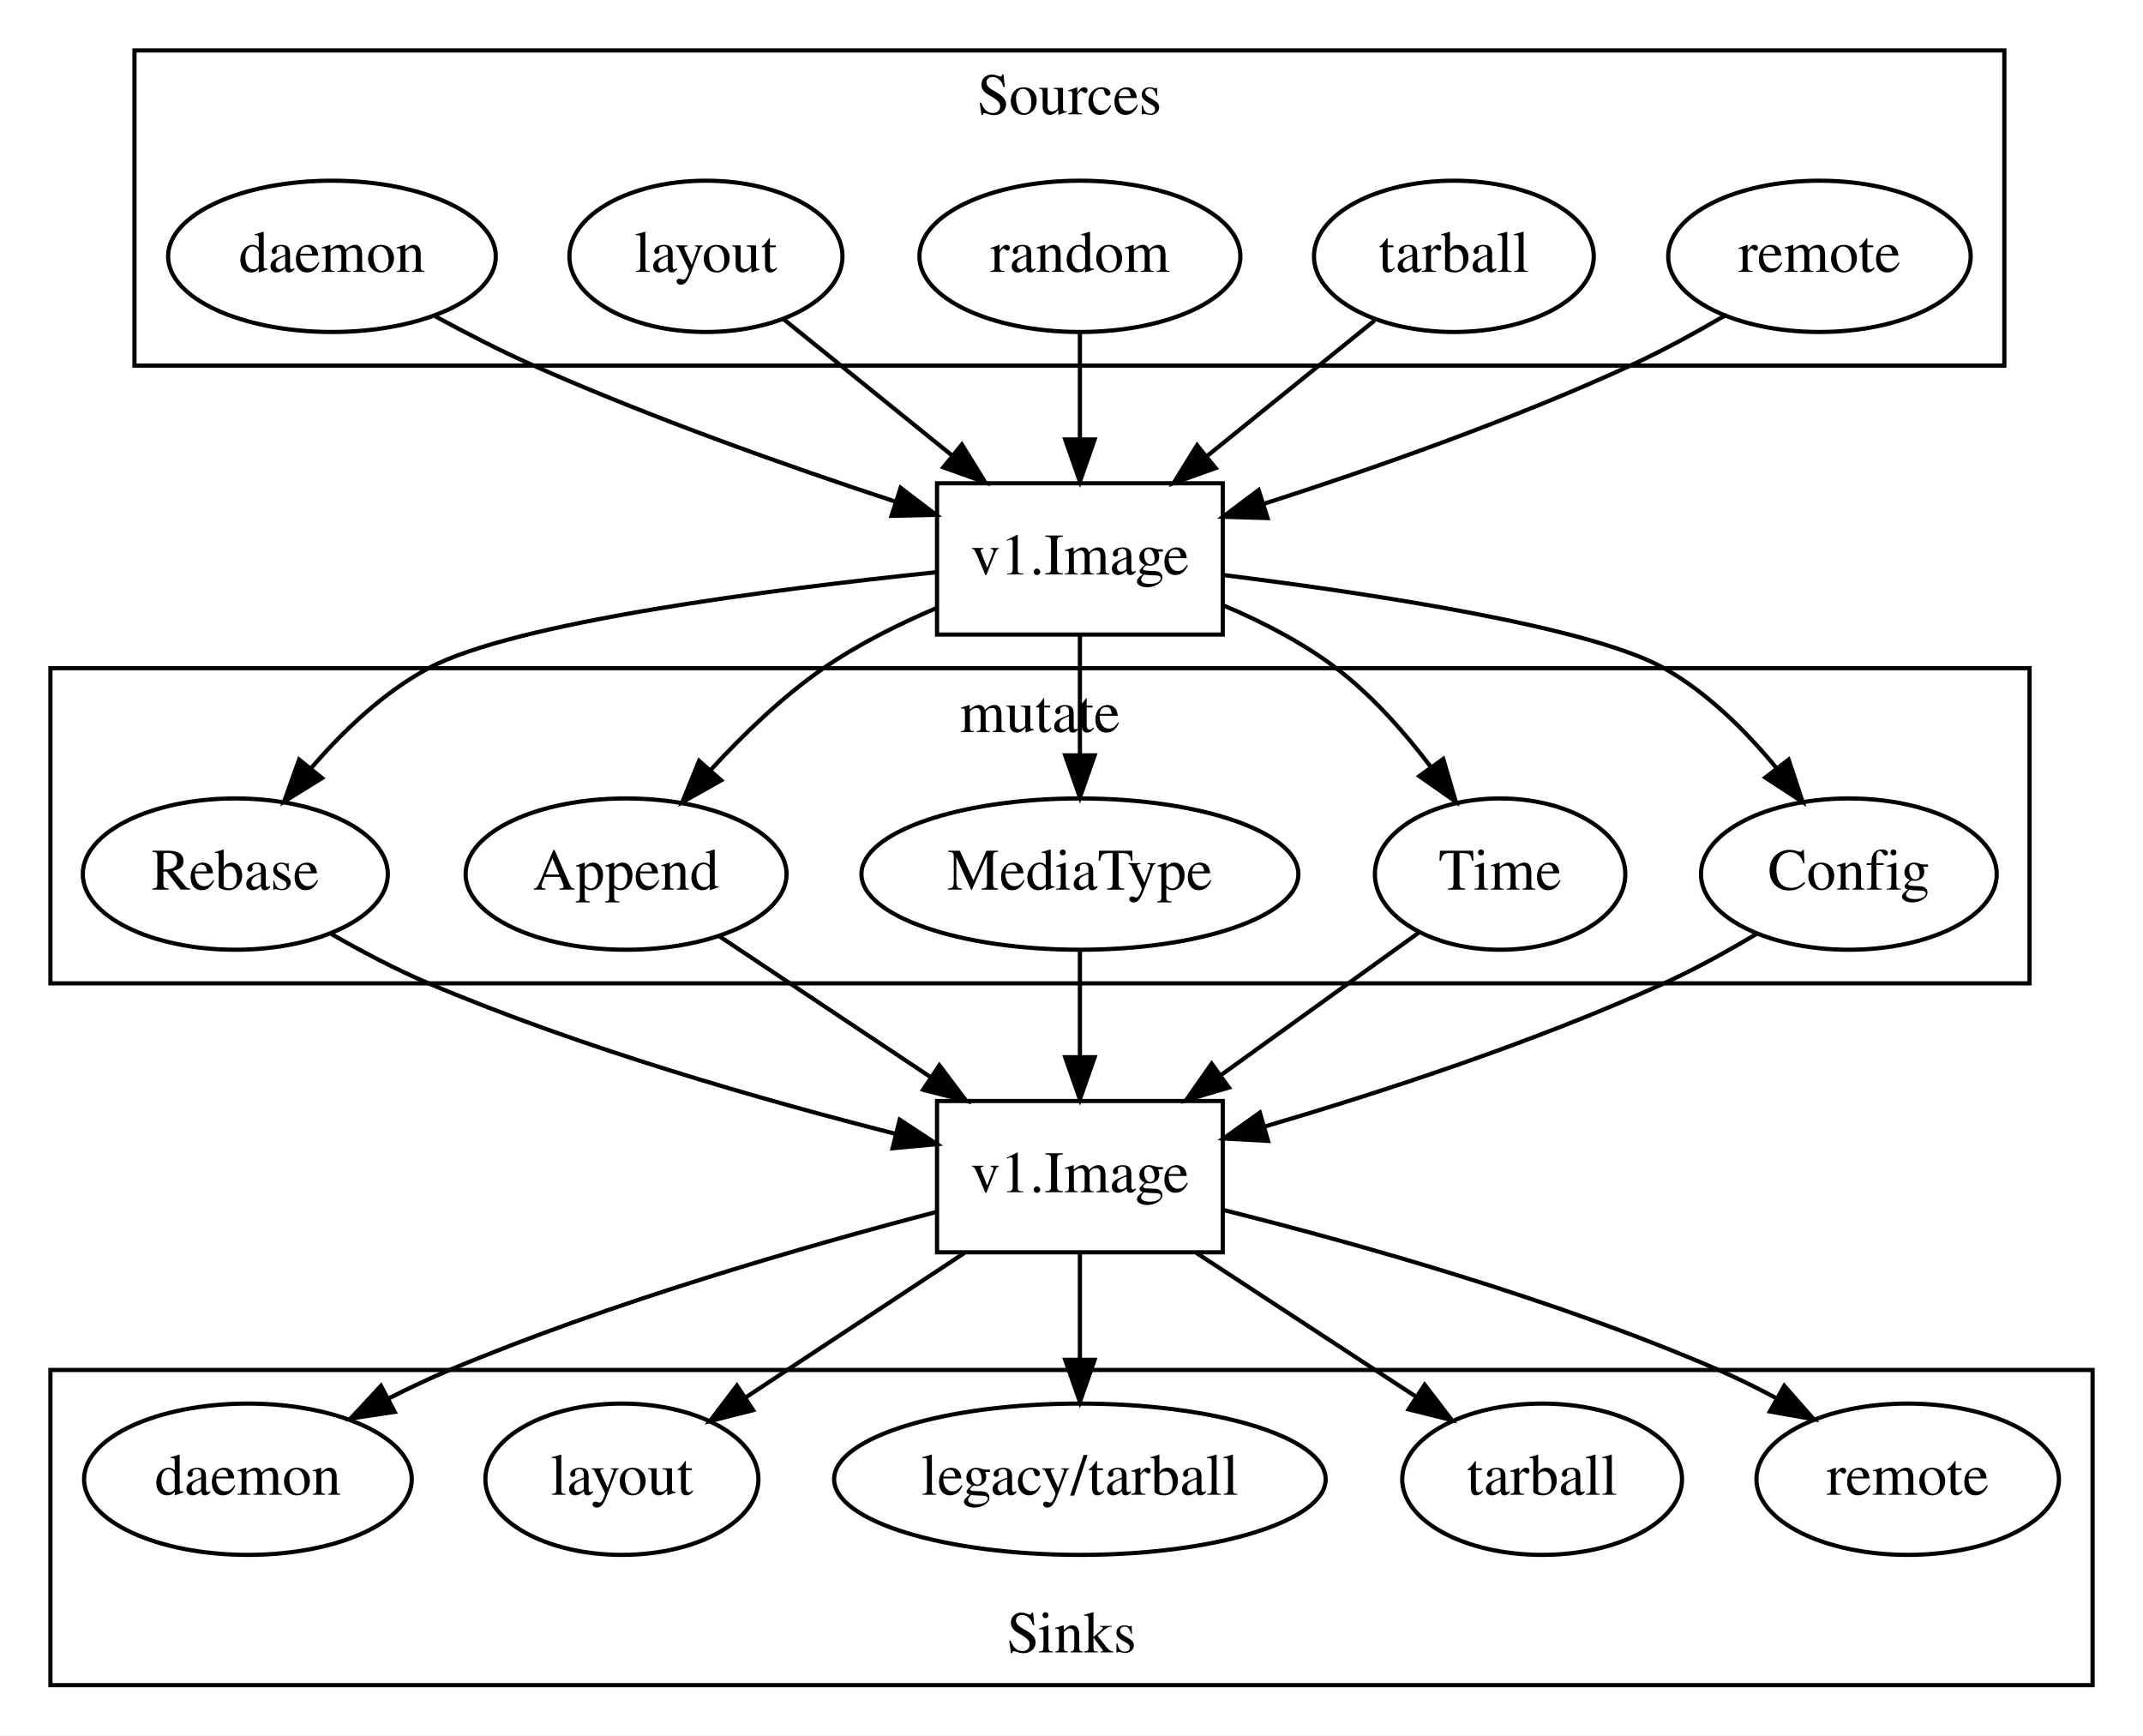
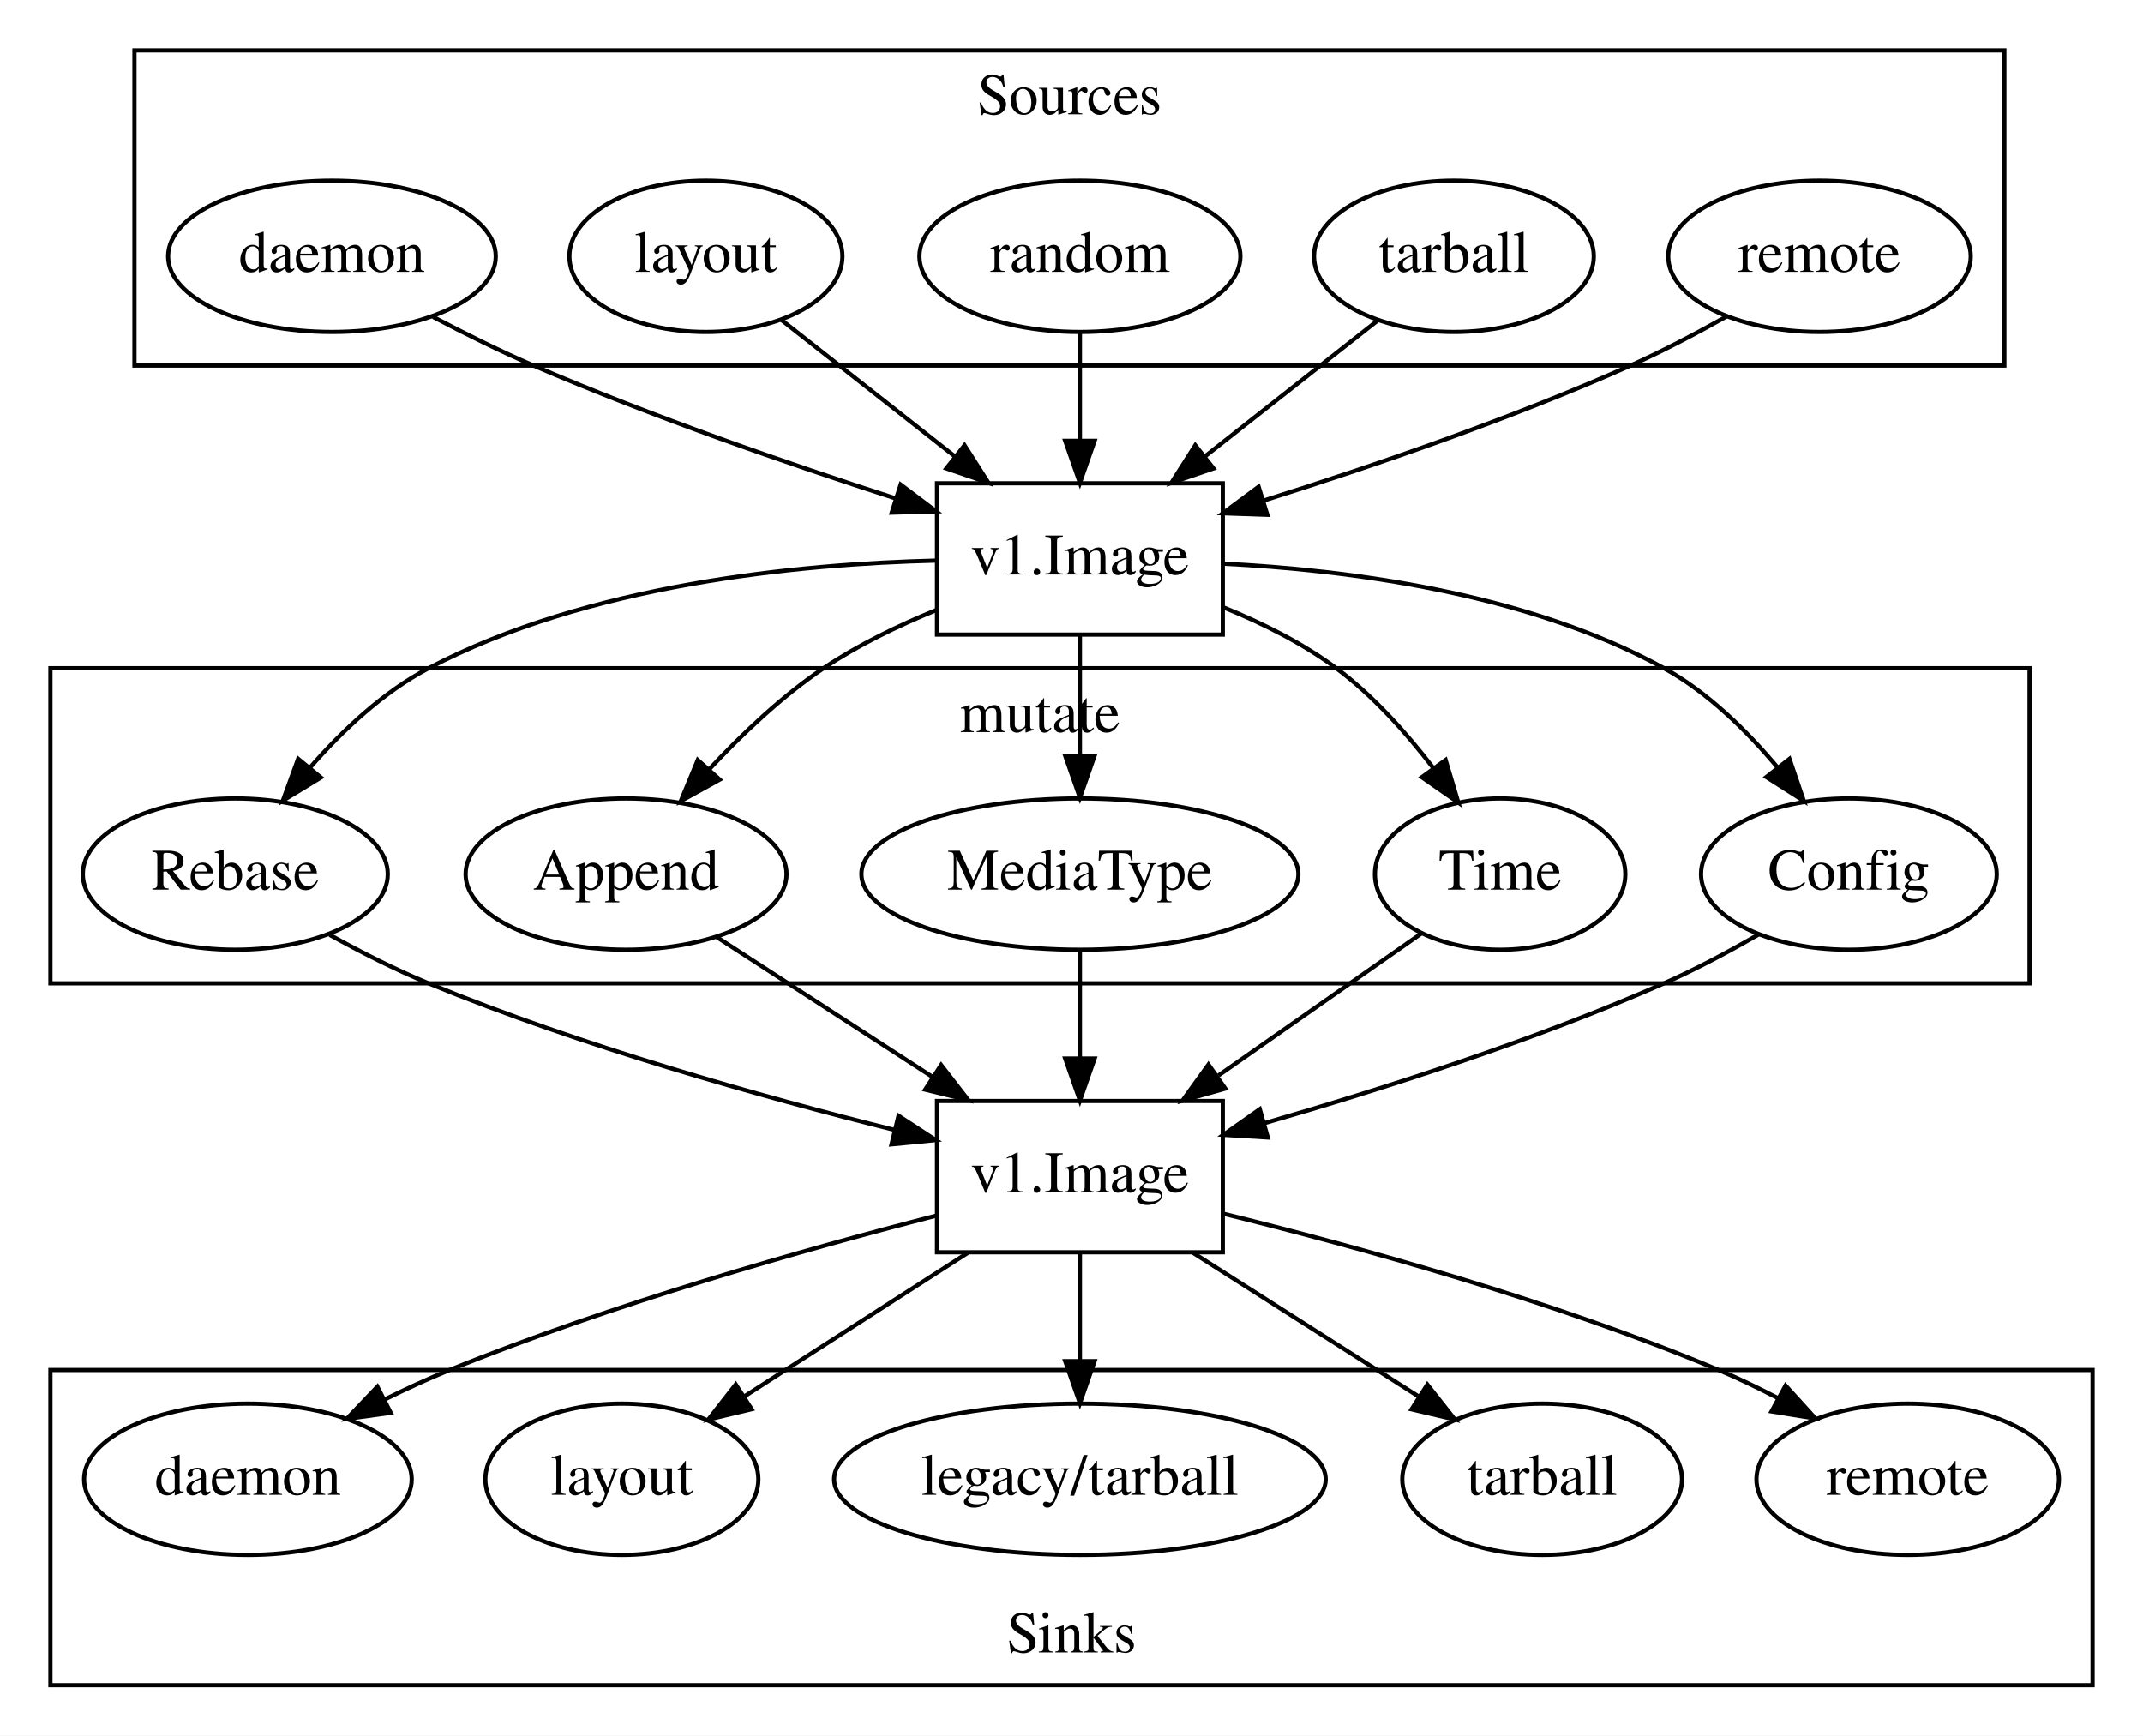
<svg xmlns="http://www.w3.org/2000/svg" width="510pt" height="413pt" viewBox="0.00 0.00 510.00 413.00">
  <g id="graph0" class="graph" transform="scale(1 1) rotate(0) translate(4 409)">
-     <polygon fill="#ffffff" stroke="transparent" points="-4,4 -4,-409 506,-409 506,4 -4,4" />
+     <polygon fill="white" stroke="transparent" points="-4,4 -4,-409 506,-409 506,4 -4,4" />
    <g id="clust1" class="cluster">
-       <polygon fill="none" stroke="#000000" points="28,-322 28,-397 473,-397 473,-322 28,-322" />
-       <text text-anchor="middle" x="250.5" y="-381.8" font-family="Times,serif" font-size="14.00" fill="#000000">Sources</text>
+       <polygon fill="none" stroke="black" points="28,-322 28,-397 473,-397 473,-322 28,-322" />
+       <text text-anchor="middle" x="250.5" y="-381.8" font-family="Times,serif" font-size="14.00">Sources</text>
    </g>
    <g id="clust2" class="cluster">
-       <polygon fill="none" stroke="#000000" points="8,-175 8,-250 479,-250 479,-175 8,-175" />
-       <text text-anchor="middle" x="243.5" y="-234.8" font-family="Times,serif" font-size="14.00" fill="#000000">mutate</text>
+       <polygon fill="none" stroke="black" points="8,-175 8,-250 479,-250 479,-175 8,-175" />
+       <text text-anchor="middle" x="243.5" y="-234.8" font-family="Times,serif" font-size="14.00">mutate</text>
    </g>
    <g id="clust3" class="cluster">
-       <polygon fill="none" stroke="#000000" points="8,-8 8,-83 494,-83 494,-8 8,-8" />
-       <text text-anchor="middle" x="251" y="-15.8" font-family="Times,serif" font-size="14.00" fill="#000000">Sinks</text>
+       <polygon fill="none" stroke="black" points="8,-8 8,-83 494,-83 494,-8 8,-8" />
+       <text text-anchor="middle" x="251" y="-15.8" font-family="Times,serif" font-size="14.00">Sinks</text>
    </g>
    <g id="node1" class="node">
-       <polygon fill="none" stroke="#000000" points="287,-294 219,-294 219,-258 287,-258 287,-294" />
-       <text text-anchor="middle" x="253" y="-272.3" font-family="Times,serif" font-size="14.00" fill="#000000">v1.Image</text>
+       <polygon fill="none" stroke="black" points="287,-294 219,-294 219,-258 287,-258 287,-294" />
+       <text text-anchor="middle" x="253" y="-272.3" font-family="Times,serif" font-size="14.00">v1.Image</text>
    </g>
    <g id="node8" class="node">
-       <ellipse fill="none" stroke="#000000" cx="436" cy="-201" rx="35.194" ry="18" />
-       <text text-anchor="middle" x="436" y="-197.3" font-family="Times,serif" font-size="14.00" fill="#000000">Config</text>
+       <ellipse fill="none" stroke="black" cx="436" cy="-201" rx="35.19" ry="18" />
+       <text text-anchor="middle" x="436" y="-197.3" font-family="Times,serif" font-size="14.00">Config</text>
    </g>
    <g id="edge6" class="edge">
-       <path fill="none" stroke="#000000" d="M287.153,-272.161C322.341,-267.76 374.45,-259.863 392,-250 402.378,-244.167 411.593,-234.973 418.874,-226.117" />
-       <polygon fill="#000000" stroke="#000000" points="421.657,-228.24 424.995,-218.184 416.115,-223.963 421.657,-228.24" />
+       <path fill="none" stroke="black" d="M287.02,-274.88C316.47,-273.42 359.35,-267.98 392,-250 402.36,-244.3 411.59,-235.24 418.9,-226.53" />
+       <polygon fill="black" stroke="black" points="421.86,-228.42 425.28,-218.4 416.35,-224.1 421.86,-228.42" />
    </g>
    <g id="node9" class="node">
-       <ellipse fill="none" stroke="#000000" cx="353" cy="-201" rx="29.795" ry="18" />
-       <text text-anchor="middle" x="353" y="-197.3" font-family="Times,serif" font-size="14.00" fill="#000000">Time</text>
+       <ellipse fill="none" stroke="black" cx="353" cy="-201" rx="29.8" ry="18" />
+       <text text-anchor="middle" x="353" y="-197.3" font-family="Times,serif" font-size="14.00">Time</text>
    </g>
    <g id="edge7" class="edge">
-       <path fill="none" stroke="#000000" d="M287.235,-264.9C296.434,-261.013 306.031,-256.067 314,-250 322.475,-243.548 330.175,-234.857 336.452,-226.588" />
-       <polygon fill="#000000" stroke="#000000" points="339.462,-228.397 342.451,-218.233 333.775,-224.314 339.462,-228.397" />
+       <path fill="none" stroke="black" d="M287.2,-264.46C296.4,-260.73 306.01,-255.94 314,-250 322.79,-243.47 330.77,-234.52 337.19,-226.12" />
+       <polygon fill="black" stroke="black" points="340.03,-228.17 343.05,-218.01 334.36,-224.06 340.03,-228.17" />
    </g>
    <g id="node10" class="node">
-       <ellipse fill="none" stroke="#000000" cx="253" cy="-201" rx="51.991" ry="18" />
-       <text text-anchor="middle" x="253" y="-197.3" font-family="Times,serif" font-size="14.00" fill="#000000">MediaType</text>
+       <ellipse fill="none" stroke="black" cx="253" cy="-201" rx="51.99" ry="18" />
+       <text text-anchor="middle" x="253" y="-197.3" font-family="Times,serif" font-size="14.00">MediaType</text>
    </g>
    <g id="edge8" class="edge">
-       <path fill="none" stroke="#000000" d="M253,-257.845C253,-249.34 253,-239.008 253,-229.496" />
-       <polygon fill="#000000" stroke="#000000" points="256.5,-229.248 253,-219.248 249.5,-229.248 256.5,-229.248" />
+       <path fill="none" stroke="black" d="M253,-257.7C253,-249.25 253,-238.87 253,-229.37" />
+       <polygon fill="black" stroke="black" points="256.5,-229.18 253,-219.18 249.5,-229.18 256.5,-229.18" />
    </g>
    <g id="node11" class="node">
-       <ellipse fill="none" stroke="#000000" cx="145" cy="-201" rx="38.194" ry="18" />
-       <text text-anchor="middle" x="145" y="-197.3" font-family="Times,serif" font-size="14.00" fill="#000000">Append</text>
+       <ellipse fill="none" stroke="black" cx="145" cy="-201" rx="38.19" ry="18" />
+       <text text-anchor="middle" x="145" y="-197.3" font-family="Times,serif" font-size="14.00">Append</text>
    </g>
    <g id="edge9" class="edge">
-       <path fill="none" stroke="#000000" d="M218.803,-264.276C209.702,-260.408 200.145,-255.627 192,-250 182.199,-243.229 172.811,-234.167 165.038,-225.679" />
-       <polygon fill="#000000" stroke="#000000" points="167.624,-223.319 158.388,-218.127 162.37,-227.945 167.624,-223.319" />
+       <path fill="none" stroke="black" d="M218.83,-263.84C209.73,-260.12 200.17,-255.5 192,-250 182.07,-243.32 172.55,-234.28 164.71,-225.85" />
+       <polygon fill="black" stroke="black" points="167.29,-223.49 158.02,-218.37 162.07,-228.15 167.29,-223.49" />
    </g>
    <g id="node12" class="node">
-       <ellipse fill="none" stroke="#000000" cx="52" cy="-201" rx="36.294" ry="18" />
-       <text text-anchor="middle" x="52" y="-197.3" font-family="Times,serif" font-size="14.00" fill="#000000">Rebase</text>
+       <ellipse fill="none" stroke="black" cx="52" cy="-201" rx="36.29" ry="18" />
+       <text text-anchor="middle" x="52" y="-197.3" font-family="Times,serif" font-size="14.00">Rebase</text>
    </g>
    <g id="edge10" class="edge">
-       <path fill="none" stroke="#000000" d="M218.852,-272.839C179.727,-268.774 118.386,-260.915 98,-250 87.289,-244.265 77.681,-235.089 70.051,-226.22" />
-       <polygon fill="#000000" stroke="#000000" points="72.633,-223.846 63.625,-218.269 67.189,-228.246 72.633,-223.846" />
+       <path fill="none" stroke="black" d="M218.7,-275.61C185.92,-274.81 136.01,-269.95 98,-250 87.2,-244.33 77.48,-235.17 69.79,-226.36" />
+       <polygon fill="black" stroke="black" points="72.37,-223.99 63.32,-218.48 66.96,-228.43 72.37,-223.99" />
    </g>
    <g id="node2" class="node">
-       <polygon fill="none" stroke="#000000" points="287,-147 219,-147 219,-111 287,-111 287,-147" />
-       <text text-anchor="middle" x="253" y="-125.3" font-family="Times,serif" font-size="14.00" fill="#000000">v1.Image</text>
+       <polygon fill="none" stroke="black" points="287,-147 219,-147 219,-111 287,-111 287,-147" />
+       <text text-anchor="middle" x="253" y="-125.3" font-family="Times,serif" font-size="14.00">v1.Image</text>
    </g>
    <g id="node13" class="node">
-       <ellipse fill="none" stroke="#000000" cx="450" cy="-57" rx="35.995" ry="18" />
-       <text text-anchor="middle" x="450" y="-53.3" font-family="Times,serif" font-size="14.00" fill="#000000">remote</text>
+       <ellipse fill="none" stroke="black" cx="450" cy="-57" rx="36" ry="18" />
+       <text text-anchor="middle" x="450" y="-53.3" font-family="Times,serif" font-size="14.00">remote</text>
    </g>
    <g id="edge20" class="edge">
-       <path fill="none" stroke="#000000" d="M287.303,-121.028C318.643,-113.185 365.915,-99.936 405,-83 409.522,-81.04 414.164,-78.733 418.667,-76.316" />
-       <polygon fill="#000000" stroke="#000000" points="420.632,-79.227 427.636,-71.276 417.203,-73.124 420.632,-79.227" />
+       <path fill="none" stroke="black" d="M287.25,-120.15C318.55,-112.44 365.79,-99.46 405,-83 409.6,-81.07 414.33,-78.79 418.92,-76.41" />
+       <polygon fill="black" stroke="black" points="420.93,-79.3 428.05,-71.46 417.59,-73.15 420.93,-79.3" />
    </g>
    <g id="node14" class="node">
-       <ellipse fill="none" stroke="#000000" cx="363" cy="-57" rx="33.295" ry="18" />
-       <text text-anchor="middle" x="363" y="-53.3" font-family="Times,serif" font-size="14.00" fill="#000000">tarball</text>
+       <ellipse fill="none" stroke="black" cx="363" cy="-57" rx="33.29" ry="18" />
+       <text text-anchor="middle" x="363" y="-53.3" font-family="Times,serif" font-size="14.00">tarball</text>
    </g>
    <g id="edge19" class="edge">
-       <path fill="none" stroke="#000000" d="M280.758,-110.831C296.653,-100.427 316.61,-87.364 332.884,-76.712" />
-       <polygon fill="#000000" stroke="#000000" points="335.047,-79.48 341.497,-71.075 331.213,-73.623 335.047,-79.48" />
+       <path fill="none" stroke="black" d="M279.91,-110.88C296.12,-100.56 316.77,-87.42 333.43,-76.81" />
+       <polygon fill="black" stroke="black" points="335.67,-79.54 342.23,-71.22 331.91,-73.64 335.67,-79.54" />
    </g>
    <g id="node15" class="node">
-       <ellipse fill="none" stroke="#000000" cx="253" cy="-57" rx="58.49" ry="18" />
-       <text text-anchor="middle" x="253" y="-53.3" font-family="Times,serif" font-size="14.00" fill="#000000">legacy/tarball</text>
+       <ellipse fill="none" stroke="black" cx="253" cy="-57" rx="58.49" ry="18" />
+       <text text-anchor="middle" x="253" y="-53.3" font-family="Times,serif" font-size="14.00">legacy/tarball</text>
    </g>
    <g id="edge16" class="edge">
-       <path fill="none" stroke="#000000" d="M253,-110.831C253,-103.131 253,-93.974 253,-85.417" />
-       <polygon fill="#000000" stroke="#000000" points="256.5,-85.413 253,-75.413 249.5,-85.413 256.5,-85.413" />
+       <path fill="none" stroke="black" d="M253,-110.7C253,-102.98 253,-93.71 253,-85.11" />
+       <polygon fill="black" stroke="black" points="256.5,-85.1 253,-75.1 249.5,-85.1 256.5,-85.1" />
    </g>
    <g id="node16" class="node">
-       <ellipse fill="none" stroke="#000000" cx="144" cy="-57" rx="32.494" ry="18" />
-       <text text-anchor="middle" x="144" y="-53.3" font-family="Times,serif" font-size="14.00" fill="#000000">layout</text>
+       <ellipse fill="none" stroke="black" cx="144" cy="-57" rx="32.49" ry="18" />
+       <text text-anchor="middle" x="144" y="-53.3" font-family="Times,serif" font-size="14.00">layout</text>
    </g>
    <g id="edge17" class="edge">
-       <path fill="none" stroke="#000000" d="M225.495,-110.831C209.637,-100.357 189.701,-87.188 173.516,-76.497" />
-       <polygon fill="#000000" stroke="#000000" points="175.233,-73.436 164.96,-70.845 171.375,-79.277 175.233,-73.436" />
+       <path fill="none" stroke="black" d="M226.34,-110.88C210.28,-100.56 189.81,-87.42 173.3,-76.81" />
+       <polygon fill="black" stroke="black" points="174.89,-73.68 164.59,-71.22 171.11,-79.57 174.89,-73.68" />
    </g>
    <g id="node17" class="node">
-       <ellipse fill="none" stroke="#000000" cx="55" cy="-57" rx="38.993" ry="18" />
-       <text text-anchor="middle" x="55" y="-53.3" font-family="Times,serif" font-size="14.00" fill="#000000">daemon</text>
+       <ellipse fill="none" stroke="black" cx="55" cy="-57" rx="38.99" ry="18" />
+       <text text-anchor="middle" x="55" y="-53.3" font-family="Times,serif" font-size="14.00">daemon</text>
    </g>
    <g id="edge18" class="edge">
-       <path fill="none" stroke="#000000" d="M218.961,-120.636C188.109,-112.571 141.685,-99.219 103,-83 98.207,-80.99 93.264,-78.648 88.456,-76.209" />
-       <polygon fill="#000000" stroke="#000000" points="89.929,-73.029 79.451,-71.459 86.663,-79.22 89.929,-73.029" />
+       <path fill="none" stroke="black" d="M218.71,-119.69C187.89,-111.76 141.67,-98.71 103,-83 97.89,-80.92 92.59,-78.48 87.47,-75.95" />
+       <polygon fill="black" stroke="black" points="89,-72.81 78.51,-71.37 85.82,-79.04 89,-72.81" />
    </g>
    <g id="node3" class="node">
-       <ellipse fill="none" stroke="#000000" cx="429" cy="-348" rx="35.995" ry="18" />
-       <text text-anchor="middle" x="429" y="-344.3" font-family="Times,serif" font-size="14.00" fill="#000000">remote</text>
+       <ellipse fill="none" stroke="black" cx="429" cy="-348" rx="36" ry="18" />
+       <text text-anchor="middle" x="429" y="-344.3" font-family="Times,serif" font-size="14.00">remote</text>
    </g>
    <g id="edge5" class="edge">
-       <path fill="none" stroke="#000000" d="M406.544,-333.928C399.476,-329.799 391.543,-325.466 384,-322 355.77,-309.026 322.76,-297.455 296.938,-289.164" />
-       <polygon fill="#000000" stroke="#000000" points="297.653,-285.719 287.063,-286.04 295.541,-292.394 297.653,-285.719" />
+       <path fill="none" stroke="black" d="M406.97,-333.74C399.78,-329.7 391.67,-325.42 384,-322 355.69,-309.39 322.68,-298.07 296.88,-289.94" />
+       <polygon fill="black" stroke="black" points="297.6,-286.5 287.01,-286.87 295.52,-293.18 297.6,-286.5" />
    </g>
    <g id="node4" class="node">
-       <ellipse fill="none" stroke="#000000" cx="342" cy="-348" rx="33.295" ry="18" />
-       <text text-anchor="middle" x="342" y="-344.3" font-family="Times,serif" font-size="14.00" fill="#000000">tarball</text>
+       <ellipse fill="none" stroke="black" cx="342" cy="-348" rx="33.29" ry="18" />
+       <text text-anchor="middle" x="342" y="-344.3" font-family="Times,serif" font-size="14.00">tarball</text>
    </g>
    <g id="edge4" class="edge">
-       <path fill="none" stroke="#000000" d="M323.125,-332.731C311.547,-323.364 296.459,-311.158 283.245,-300.468" />
-       <polygon fill="#000000" stroke="#000000" points="285.284,-297.615 275.308,-294.047 280.881,-303.057 285.284,-297.615" />
+       <path fill="none" stroke="black" d="M323.99,-332.83C312.21,-323.57 296.54,-311.25 282.92,-300.53" />
+       <polygon fill="black" stroke="black" points="284.78,-297.54 274.76,-294.11 280.45,-303.05 284.78,-297.54" />
    </g>
    <g id="node5" class="node">
-       <ellipse fill="none" stroke="#000000" cx="253" cy="-348" rx="38.194" ry="18" />
-       <text text-anchor="middle" x="253" y="-344.3" font-family="Times,serif" font-size="14.00" fill="#000000">random</text>
+       <ellipse fill="none" stroke="black" cx="253" cy="-348" rx="38.19" ry="18" />
+       <text text-anchor="middle" x="253" y="-344.3" font-family="Times,serif" font-size="14.00">random</text>
    </g>
    <g id="edge1" class="edge">
-       <path fill="none" stroke="#000000" d="M253,-329.831C253,-322.131 253,-312.974 253,-304.417" />
-       <polygon fill="#000000" stroke="#000000" points="256.5,-304.413 253,-294.413 249.5,-304.413 256.5,-304.413" />
+       <path fill="none" stroke="black" d="M253,-329.7C253,-321.98 253,-312.71 253,-304.11" />
+       <polygon fill="black" stroke="black" points="256.5,-304.1 253,-294.1 249.5,-304.1 256.5,-304.1" />
    </g>
    <g id="node6" class="node">
-       <ellipse fill="none" stroke="#000000" cx="164" cy="-348" rx="32.494" ry="18" />
-       <text text-anchor="middle" x="164" y="-344.3" font-family="Times,serif" font-size="14.00" fill="#000000">layout</text>
+       <ellipse fill="none" stroke="black" cx="164" cy="-348" rx="32.49" ry="18" />
+       <text text-anchor="middle" x="164" y="-344.3" font-family="Times,serif" font-size="14.00">layout</text>
    </g>
    <g id="edge2" class="edge">
-       <path fill="none" stroke="#000000" d="M182.441,-333.082C193.994,-323.735 209.165,-311.462 222.478,-300.692" />
-       <polygon fill="#000000" stroke="#000000" points="224.905,-303.23 230.479,-294.219 220.503,-297.788 224.905,-303.23" />
+       <path fill="none" stroke="black" d="M182.01,-332.83C193.79,-323.57 209.46,-311.25 223.08,-300.53" />
+       <polygon fill="black" stroke="black" points="225.55,-303.05 231.24,-294.11 221.22,-297.54 225.55,-303.05" />
    </g>
    <g id="node7" class="node">
-       <ellipse fill="none" stroke="#000000" cx="75" cy="-348" rx="38.993" ry="18" />
-       <text text-anchor="middle" x="75" y="-344.3" font-family="Times,serif" font-size="14.00" fill="#000000">daemon</text>
+       <ellipse fill="none" stroke="black" cx="75" cy="-348" rx="38.99" ry="18" />
+       <text text-anchor="middle" x="75" y="-344.3" font-family="Times,serif" font-size="14.00">daemon</text>
    </g>
    <g id="edge3" class="edge">
-       <path fill="none" stroke="#000000" d="M99.542,-333.751C106.959,-329.707 115.206,-325.464 123,-322 151.004,-309.553 183.506,-298.052 209.006,-289.663" />
-       <polygon fill="#000000" stroke="#000000" points="210.336,-292.912 218.764,-286.493 208.172,-286.254 210.336,-292.912" />
+       <path fill="none" stroke="black" d="M99.08,-333.58C106.63,-329.61 115.06,-325.42 123,-322 151.08,-309.91 183.58,-298.66 209.06,-290.43" />
+       <polygon fill="black" stroke="black" points="210.35,-293.69 218.81,-287.32 208.22,-287.02 210.35,-293.69" />
    </g>
    <g id="edge11" class="edge">
-       <path fill="none" stroke="#000000" d="M414.113,-186.819C407.204,-182.686 399.431,-178.378 392,-175 361.189,-160.994 324.827,-149.114 297.022,-140.937" />
-       <polygon fill="#000000" stroke="#000000" points="297.771,-137.51 287.192,-138.095 295.826,-144.234 297.771,-137.51" />
+       <path fill="none" stroke="black" d="M414.52,-186.64C407.5,-182.58 399.56,-178.33 392,-175 361.09,-161.39 324.73,-149.76 296.96,-141.74" />
+       <polygon fill="black" stroke="black" points="297.71,-138.31 287.14,-138.95 295.8,-145.05 297.71,-138.31" />
    </g>
    <g id="edge12" class="edge">
-       <path fill="none" stroke="#000000" d="M333.719,-187.118C320.406,-177.532 302.35,-164.532 286.69,-153.257" />
-       <polygon fill="#000000" stroke="#000000" points="288.443,-150.206 278.283,-147.203 284.353,-155.887 288.443,-150.206" />
+       <path fill="none" stroke="black" d="M334.19,-186.83C320.63,-177.34 301.98,-164.29 285.97,-153.08" />
+       <polygon fill="black" stroke="black" points="287.6,-149.95 277.4,-147.08 283.59,-155.68 287.6,-149.95" />
    </g>
    <g id="edge13" class="edge">
-       <path fill="none" stroke="#000000" d="M253,-182.831C253,-175.131 253,-165.974 253,-157.417" />
-       <polygon fill="#000000" stroke="#000000" points="256.5,-157.413 253,-147.413 249.5,-157.413 256.5,-157.413" />
+       <path fill="none" stroke="black" d="M253,-182.7C253,-174.98 253,-165.71 253,-157.11" />
+       <polygon fill="black" stroke="black" points="256.5,-157.1 253,-147.1 249.5,-157.1 256.5,-157.1" />
    </g>
    <g id="edge14" class="edge">
-       <path fill="none" stroke="#000000" d="M167.116,-186.256C181.62,-176.586 200.906,-163.729 217.527,-152.649" />
-       <polygon fill="#000000" stroke="#000000" points="219.557,-155.502 225.936,-147.042 215.674,-149.677 219.557,-155.502" />
+       <path fill="none" stroke="black" d="M166.6,-186C181.27,-176.49 201.02,-163.69 217.93,-152.73" />
+       <polygon fill="black" stroke="black" points="219.98,-155.57 226.47,-147.19 216.18,-149.7 219.98,-155.57" />
    </g>
    <g id="edge15" class="edge">
-       <path fill="none" stroke="#000000" d="M74.883,-186.721C82.106,-182.583 90.231,-178.298 98,-175 134.371,-159.56 177.608,-147.191 209.164,-139.185" />
-       <polygon fill="#000000" stroke="#000000" points="210.118,-142.554 218.975,-136.74 208.426,-135.762 210.118,-142.554" />
+       <path fill="none" stroke="black" d="M74.46,-186.54C81.8,-182.48 90.1,-178.25 98,-175 134.36,-160.05 177.43,-147.97 208.93,-140.1" />
+       <polygon fill="black" stroke="black" points="209.84,-143.48 218.72,-137.7 208.18,-136.68 209.84,-143.48" />
    </g>
  </g>
</svg>
